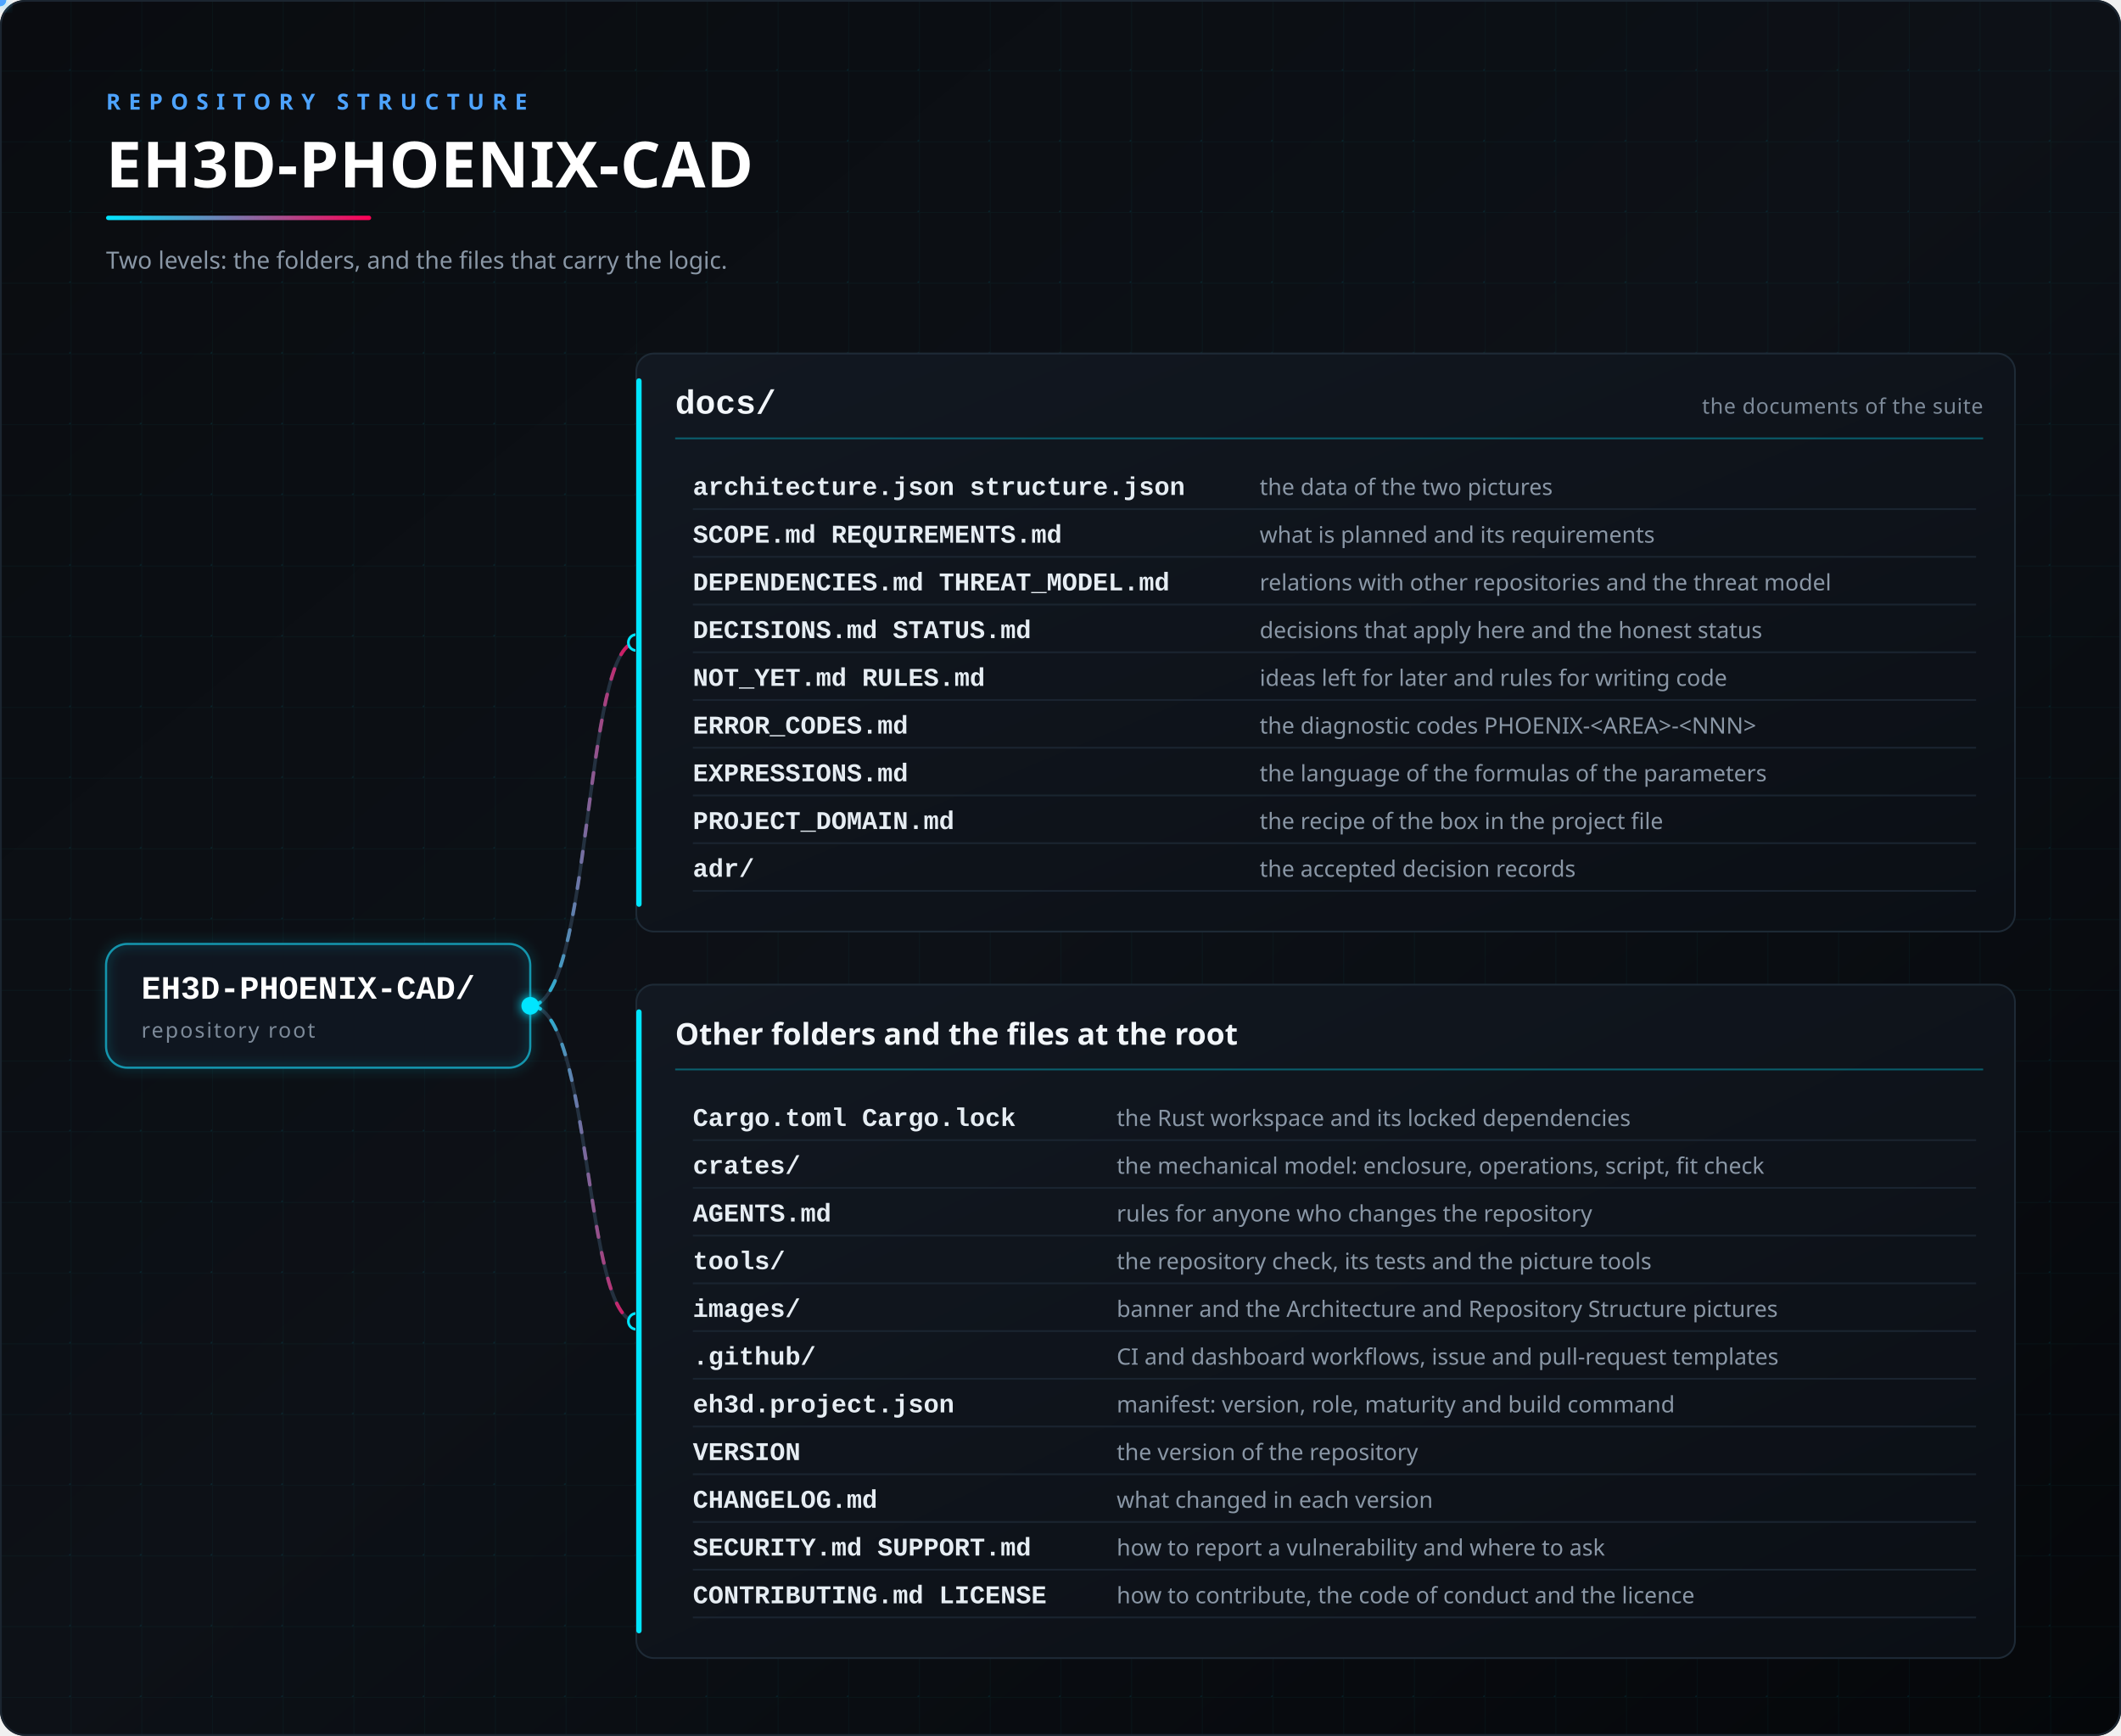
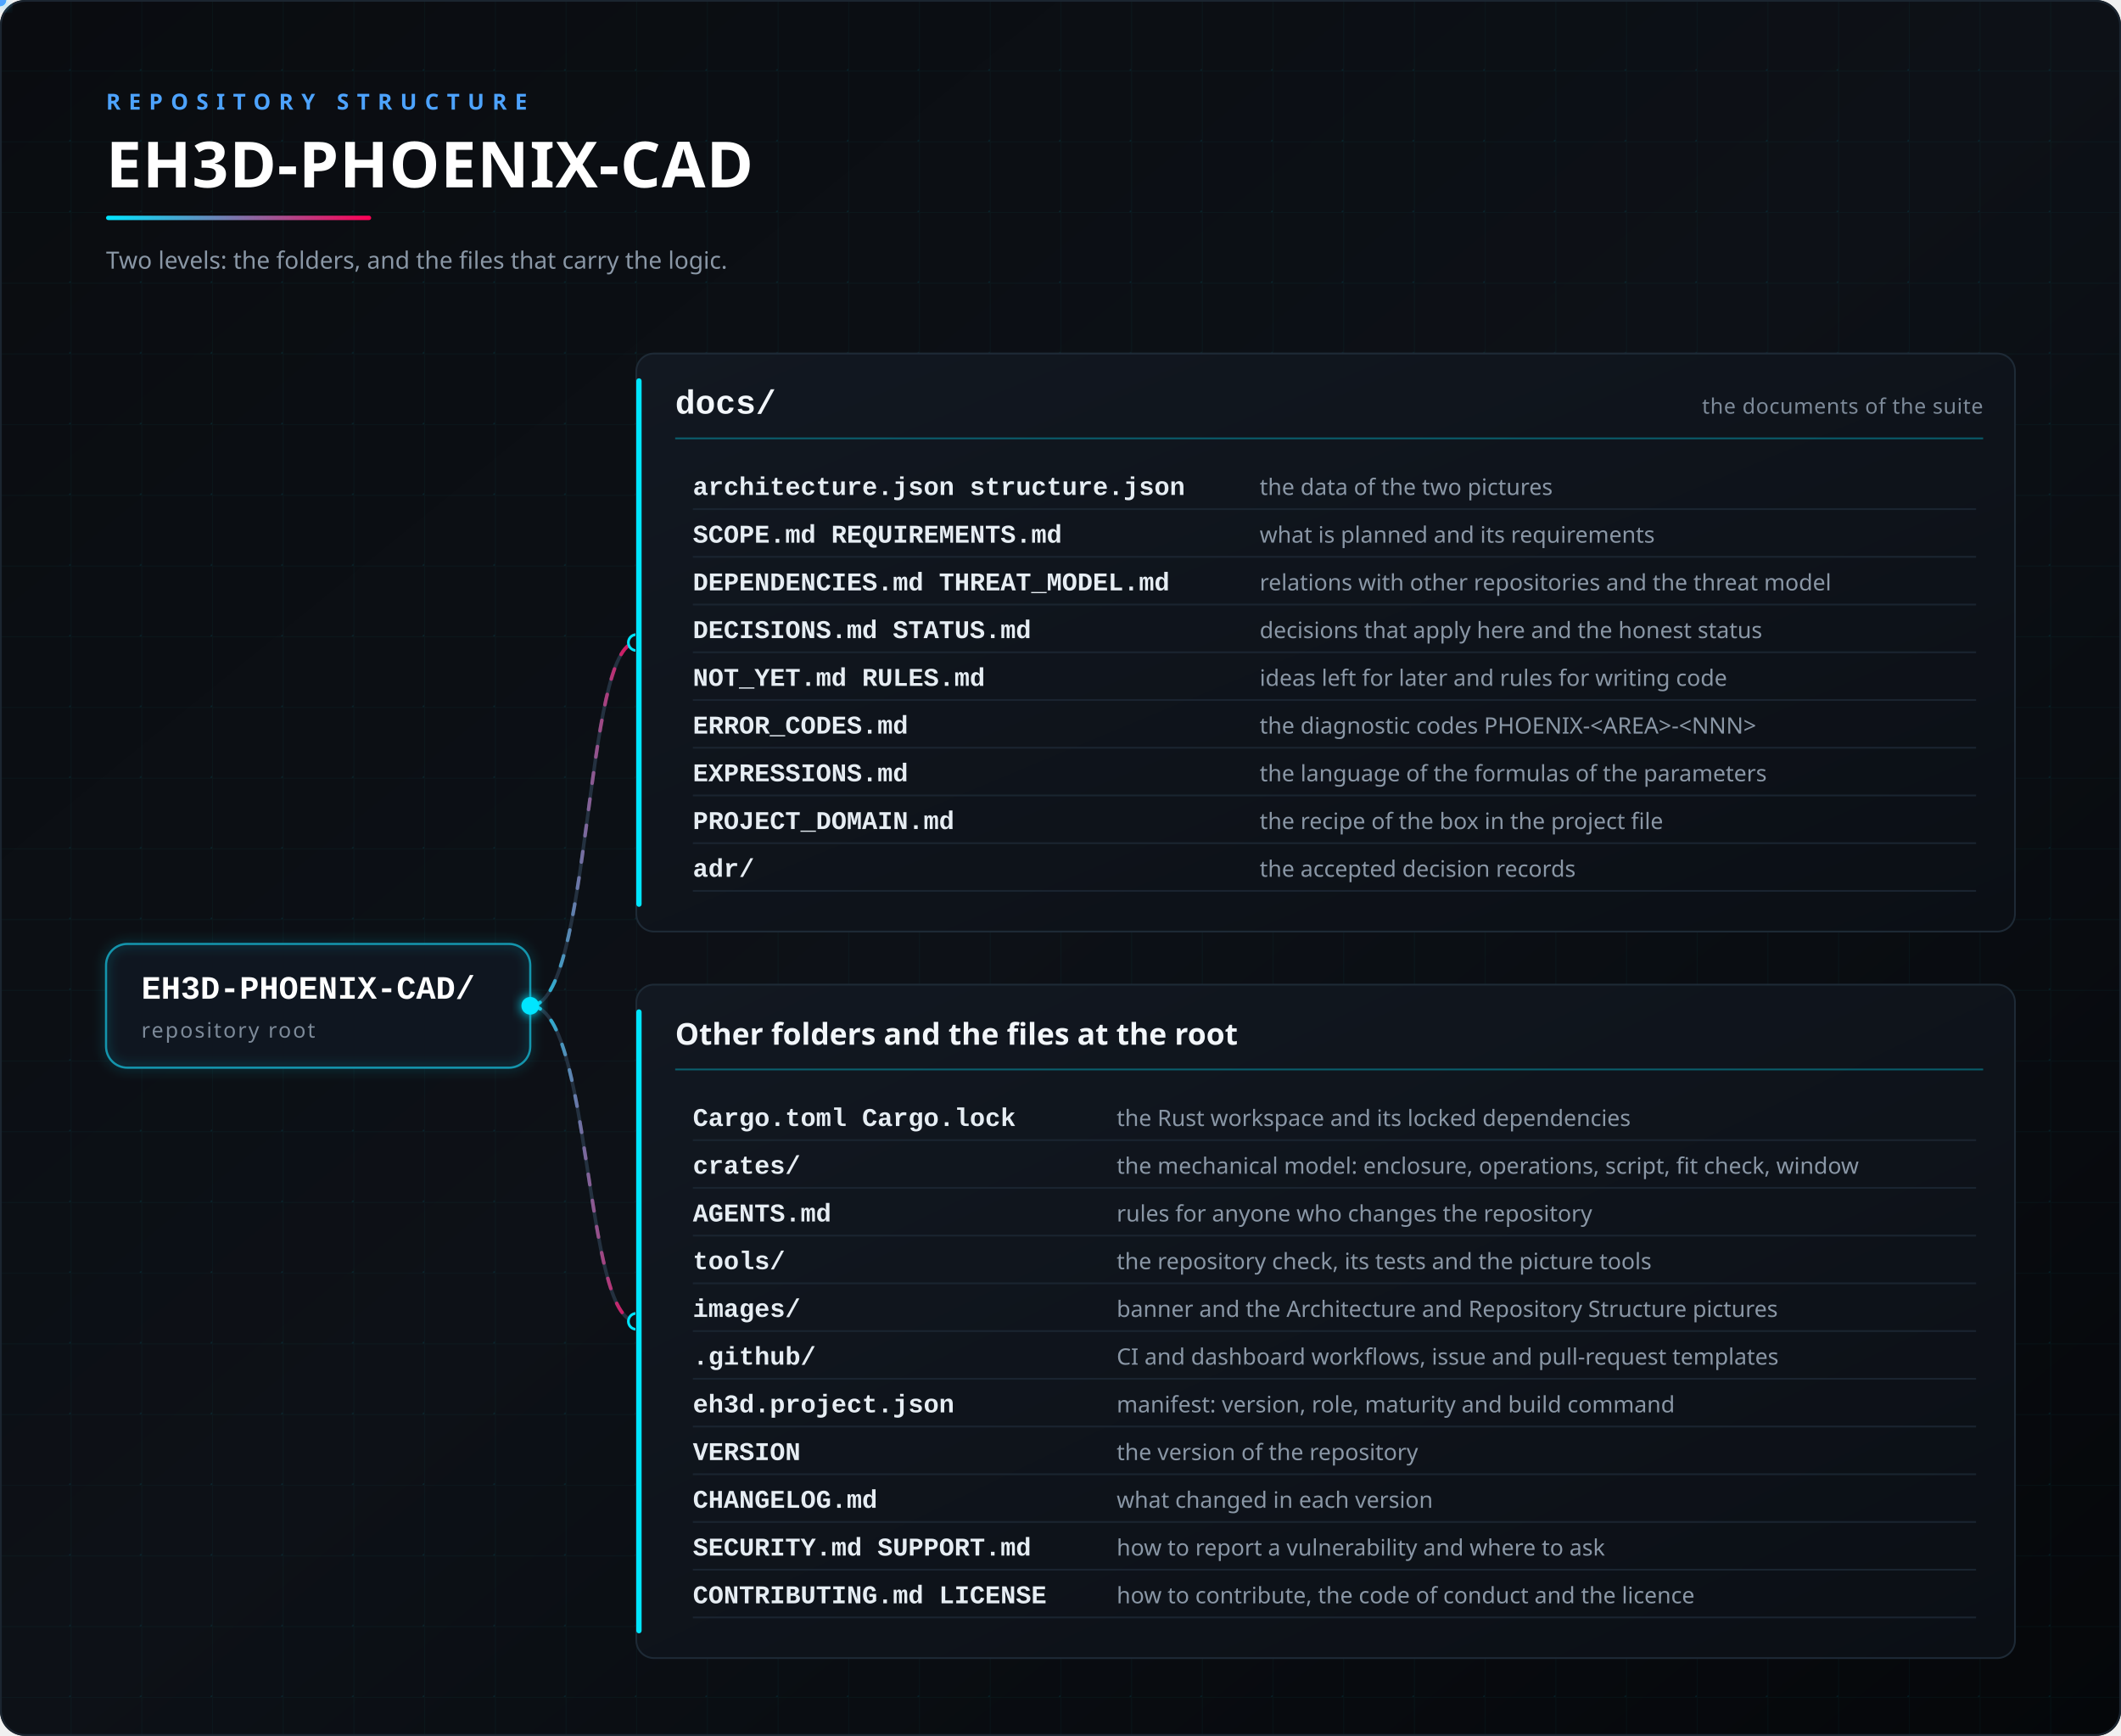
<svg xmlns="http://www.w3.org/2000/svg" viewBox="0 0 1200 982" width="100%" role="img" aria-labelledby="t d">
  <defs>
    <linearGradient id="bg" x1="0" y1="0" x2="1" y2="1">
      <stop offset="0" stop-color="#0A0C10" />
      <stop offset="0.5" stop-color="#0D1117" />
      <stop offset="1" stop-color="#05070A" />
    </linearGradient>
    <linearGradient id="card" x1="0" y1="0" x2="1" y2="1">
      <stop offset="0" stop-color="#121821" />
      <stop offset="1" stop-color="#0B0F15" />
    </linearGradient>
    <linearGradient id="line" x1="0" y1="0" x2="1" y2="0">
      <stop offset="0" stop-color="#00E5FF" />
      <stop offset="1" stop-color="#FF0055" />
    </linearGradient>
    <filter id="glow" x="-50%" y="-50%" width="200%" height="200%">
      <feGaussianBlur stdDeviation="3" result="b" />
      <feMerge>
        <feMergeNode in="b" />
        <feMergeNode in="SourceGraphic" />
      </feMerge>
    </filter>
    <pattern id="grid" width="40" height="40" patternUnits="userSpaceOnUse">
      <path d="M40 0H0V40" fill="none" stroke="#00E5FF" stroke-opacity="0.035" />
      <circle cx="40" cy="40" r="1" fill="#00E5FF" fill-opacity="0.09" />
    </pattern>
  </defs>
  <rect width="1200" height="982" rx="14" fill="url(#bg)" />
  <rect width="1200" height="982" rx="14" fill="url(#grid)" />
  <rect x="0.5" y="0.5" width="1199" height="981" rx="14" fill="none" stroke="#1B2530" />
  <text x="60" y="62" font-family="'Segoe UI','Noto Sans','Noto Sans CJK SC','Microsoft YaHei','Yu Gothic','Helvetica Neue',Helvetica,Arial,sans-serif" font-size="12.5" font-weight="600" fill="#4DA3FF" text-anchor="start" letter-spacing="4.5">REPOSITORY STRUCTURE</text>
  <text x="60" y="106" font-family="'Segoe UI','Noto Sans','Noto Sans CJK SC','Microsoft YaHei','Yu Gothic','Helvetica Neue',Helvetica,Arial,sans-serif" font-size="36" font-weight="700" fill="#FFFFFF" text-anchor="start" letter-spacing="0.5">EH3D-PHOENIX-CAD</text>
  <rect x="60" y="122" width="150" height="2.5" rx="1.25" fill="url(#line)">
    <animate attributeName="width" values="40;150;150" keyTimes="0;0.4;1" dur="3s" repeatCount="indefinite" />
  </rect>
  <text x="60" y="152" font-family="'Segoe UI','Noto Sans','Noto Sans CJK SC','Microsoft YaHei','Yu Gothic','Helvetica Neue',Helvetica,Arial,sans-serif" font-size="13.5" font-weight="400" fill="#8A97A6" text-anchor="start">Two levels: the folders, and the files that carry the logic.</text>
  <path id="c0" d="M300,569 C335,569 330,363.5 360,363.5" fill="none" stroke="#243140" stroke-width="2" />
  <path d="M300,569 C335,569 330,363.5 360,363.5" fill="none" stroke="url(#line)" stroke-width="2" stroke-linecap="round" stroke-dasharray="6 9" opacity="0.9">
    <animate attributeName="stroke-dashoffset" from="0" to="-30" dur="1.6s" repeatCount="indefinite" />
  </path>
  <circle cx="360" cy="363.5" r="4.5" fill="#0D1117" stroke="#00E5FF" stroke-width="1.5" />
  <path id="c1" d="M300,569 C335,569 330,747.5 360,747.5" fill="none" stroke="#243140" stroke-width="2" />
  <path d="M300,569 C335,569 330,747.5 360,747.5" fill="none" stroke="url(#line)" stroke-width="2" stroke-linecap="round" stroke-dasharray="6 9" opacity="0.9">
    <animate attributeName="stroke-dashoffset" from="0" to="-30" dur="1.6s" repeatCount="indefinite" />
  </path>
  <circle cx="360" cy="747.5" r="4.5" fill="#0D1117" stroke="#00E5FF" stroke-width="1.5" />
  <circle r="3.5" fill="#00E5FF" filter="url(#glow)">
    <animateMotion dur="3.4s" repeatCount="indefinite">
      <mpath href="#c0" />
    </animateMotion>
  </circle>
  <circle r="3.5" fill="#4DA3FF" filter="url(#glow)">
    <animateMotion dur="4.2s" repeatCount="indefinite">
      <mpath href="#c1" />
    </animateMotion>
  </circle>
  <rect x="60" y="534" width="240" height="70" rx="12" fill="#0F1620" stroke="#2A3A4C" stroke-width="1.2" />
  <rect x="60" y="534" width="240" height="70" rx="12" fill="none" stroke="#00E5FF" stroke-opacity="0.5" stroke-width="1.2" filter="url(#glow)">
    <animate attributeName="stroke-opacity" values="0.15;0.6;0.15" dur="3.6s" repeatCount="indefinite" />
  </rect>
  <text x="80" y="565" font-family="'JetBrains Mono','Cascadia Code','SFMono-Regular',Consolas,'Liberation Mono',monospace" font-size="18.5" font-weight="700" fill="#FFFFFF" text-anchor="start">EH3D-PHOENIX-CAD/</text>
  <text x="80" y="587" font-family="'Segoe UI','Noto Sans','Noto Sans CJK SC','Microsoft YaHei','Yu Gothic','Helvetica Neue',Helvetica,Arial,sans-serif" font-size="12" font-weight="400" fill="#7D8A99" text-anchor="start" letter-spacing="1">repository root</text>
  <circle cx="300" cy="569" r="5" fill="#00E5FF" filter="url(#glow)" />
  <rect x="360" y="200" width="780" height="327" rx="10" fill="url(#card)" stroke="#1E2A36" stroke-width="1" />
  <rect x="360" y="214" width="3" height="299" rx="1.5" fill="#00E5FF">
    <animate attributeName="opacity" values="0.55;1;0.55" dur="4s" begin="0s" repeatCount="indefinite" />
  </rect>
  <text x="382" y="234" font-family="'JetBrains Mono','Cascadia Code','SFMono-Regular',Consolas,'Liberation Mono',monospace" font-size="19" font-weight="700" fill="#F2F6FA" text-anchor="start">docs/</text>
  <text x="1122" y="234" font-family="'Segoe UI','Noto Sans','Noto Sans CJK SC','Microsoft YaHei','Yu Gothic','Helvetica Neue',Helvetica,Arial,sans-serif" font-size="12" font-weight="400" fill="#7D8A99" text-anchor="end" letter-spacing="0.3">the documents of the suite</text>
  <line x1="382" y1="248" x2="1122" y2="248" stroke="#00E5FF" stroke-opacity="0.35" stroke-width="1" />
  <text x="392" y="280" font-family="'JetBrains Mono','Cascadia Code','SFMono-Regular',Consolas,'Liberation Mono',monospace" font-size="14.5" font-weight="600" fill="#E6EDF3" text-anchor="start">architecture.json  structure.json</text>
  <text x="712.67" y="280" font-family="'Segoe UI','Noto Sans','Noto Sans CJK SC','Microsoft YaHei','Yu Gothic','Helvetica Neue',Helvetica,Arial,sans-serif" font-size="12.8" font-weight="400" fill="#8A97A6" text-anchor="start">the data of the two pictures</text>
  <line x1="392" y1="288" x2="1118" y2="288" stroke="#1A2430" stroke-width="1" />
  <text x="392" y="307" font-family="'JetBrains Mono','Cascadia Code','SFMono-Regular',Consolas,'Liberation Mono',monospace" font-size="14.5" font-weight="600" fill="#E6EDF3" text-anchor="start">SCOPE.md  REQUIREMENTS.md</text>
  <text x="712.67" y="307" font-family="'Segoe UI','Noto Sans','Noto Sans CJK SC','Microsoft YaHei','Yu Gothic','Helvetica Neue',Helvetica,Arial,sans-serif" font-size="12.8" font-weight="400" fill="#8A97A6" text-anchor="start">what is planned and its requirements</text>
  <line x1="392" y1="315" x2="1118" y2="315" stroke="#1A2430" stroke-width="1" />
  <text x="392" y="334" font-family="'JetBrains Mono','Cascadia Code','SFMono-Regular',Consolas,'Liberation Mono',monospace" font-size="14.5" font-weight="600" fill="#E6EDF3" text-anchor="start">DEPENDENCIES.md  THREAT_MODEL.md</text>
  <text x="712.67" y="334" font-family="'Segoe UI','Noto Sans','Noto Sans CJK SC','Microsoft YaHei','Yu Gothic','Helvetica Neue',Helvetica,Arial,sans-serif" font-size="12.8" font-weight="400" fill="#8A97A6" text-anchor="start">relations with other repositories and the threat model</text>
  <line x1="392" y1="342" x2="1118" y2="342" stroke="#1A2430" stroke-width="1" />
  <text x="392" y="361" font-family="'JetBrains Mono','Cascadia Code','SFMono-Regular',Consolas,'Liberation Mono',monospace" font-size="14.5" font-weight="600" fill="#E6EDF3" text-anchor="start">DECISIONS.md  STATUS.md</text>
  <text x="712.67" y="361" font-family="'Segoe UI','Noto Sans','Noto Sans CJK SC','Microsoft YaHei','Yu Gothic','Helvetica Neue',Helvetica,Arial,sans-serif" font-size="12.8" font-weight="400" fill="#8A97A6" text-anchor="start">decisions that apply here and the honest status</text>
  <line x1="392" y1="369" x2="1118" y2="369" stroke="#1A2430" stroke-width="1" />
  <text x="392" y="388" font-family="'JetBrains Mono','Cascadia Code','SFMono-Regular',Consolas,'Liberation Mono',monospace" font-size="14.5" font-weight="600" fill="#E6EDF3" text-anchor="start">NOT_YET.md  RULES.md</text>
  <text x="712.67" y="388" font-family="'Segoe UI','Noto Sans','Noto Sans CJK SC','Microsoft YaHei','Yu Gothic','Helvetica Neue',Helvetica,Arial,sans-serif" font-size="12.8" font-weight="400" fill="#8A97A6" text-anchor="start">ideas left for later and rules for writing code</text>
  <line x1="392" y1="396" x2="1118" y2="396" stroke="#1A2430" stroke-width="1" />
  <text x="392" y="415" font-family="'JetBrains Mono','Cascadia Code','SFMono-Regular',Consolas,'Liberation Mono',monospace" font-size="14.5" font-weight="600" fill="#E6EDF3" text-anchor="start">ERROR_CODES.md</text>
  <text x="712.67" y="415" font-family="'Segoe UI','Noto Sans','Noto Sans CJK SC','Microsoft YaHei','Yu Gothic','Helvetica Neue',Helvetica,Arial,sans-serif" font-size="12.8" font-weight="400" fill="#8A97A6" text-anchor="start">the diagnostic codes PHOENIX-&lt;AREA&gt;-&lt;NNN&gt;</text>
  <line x1="392" y1="423" x2="1118" y2="423" stroke="#1A2430" stroke-width="1" />
  <text x="392" y="442" font-family="'JetBrains Mono','Cascadia Code','SFMono-Regular',Consolas,'Liberation Mono',monospace" font-size="14.5" font-weight="600" fill="#E6EDF3" text-anchor="start">EXPRESSIONS.md</text>
  <text x="712.67" y="442" font-family="'Segoe UI','Noto Sans','Noto Sans CJK SC','Microsoft YaHei','Yu Gothic','Helvetica Neue',Helvetica,Arial,sans-serif" font-size="12.8" font-weight="400" fill="#8A97A6" text-anchor="start">the language of the formulas of the parameters</text>
  <line x1="392" y1="450" x2="1118" y2="450" stroke="#1A2430" stroke-width="1" />
  <text x="392" y="469" font-family="'JetBrains Mono','Cascadia Code','SFMono-Regular',Consolas,'Liberation Mono',monospace" font-size="14.5" font-weight="600" fill="#E6EDF3" text-anchor="start">PROJECT_DOMAIN.md</text>
  <text x="712.67" y="469" font-family="'Segoe UI','Noto Sans','Noto Sans CJK SC','Microsoft YaHei','Yu Gothic','Helvetica Neue',Helvetica,Arial,sans-serif" font-size="12.8" font-weight="400" fill="#8A97A6" text-anchor="start">the recipe of the box in the project file</text>
  <line x1="392" y1="477" x2="1118" y2="477" stroke="#1A2430" stroke-width="1" />
  <text x="392" y="496" font-family="'JetBrains Mono','Cascadia Code','SFMono-Regular',Consolas,'Liberation Mono',monospace" font-size="14.5" font-weight="600" fill="#E6EDF3" text-anchor="start">adr/</text>
  <text x="712.67" y="496" font-family="'Segoe UI','Noto Sans','Noto Sans CJK SC','Microsoft YaHei','Yu Gothic','Helvetica Neue',Helvetica,Arial,sans-serif" font-size="12.8" font-weight="400" fill="#8A97A6" text-anchor="start">the accepted decision records</text>
  <line x1="392" y1="504" x2="1118" y2="504" stroke="#1A2430" stroke-width="1" />
  <rect x="360" y="557" width="780" height="381" rx="10" fill="url(#card)" stroke="#1E2A36" stroke-width="1" />
  <rect x="360" y="571" width="3" height="353" rx="1.5" fill="#00E5FF">
    <animate attributeName="opacity" values="0.55;1;0.55" dur="4s" begin="0.6s" repeatCount="indefinite" />
  </rect>
  <text x="382" y="591" font-family="'Segoe UI','Noto Sans','Noto Sans CJK SC','Microsoft YaHei','Yu Gothic','Helvetica Neue',Helvetica,Arial,sans-serif" font-size="17" font-weight="700" fill="#F2F6FA" text-anchor="start">Other folders and the files at the root</text>
  <line x1="382" y1="605" x2="1122" y2="605" stroke="#00E5FF" stroke-opacity="0.35" stroke-width="1" />
  <text x="392" y="637" font-family="'JetBrains Mono','Cascadia Code','SFMono-Regular',Consolas,'Liberation Mono',monospace" font-size="14.5" font-weight="600" fill="#E6EDF3" text-anchor="start">Cargo.toml  Cargo.lock</text>
  <text x="631.76" y="637" font-family="'Segoe UI','Noto Sans','Noto Sans CJK SC','Microsoft YaHei','Yu Gothic','Helvetica Neue',Helvetica,Arial,sans-serif" font-size="12.8" font-weight="400" fill="#8A97A6" text-anchor="start">the Rust workspace and its locked dependencies</text>
  <line x1="392" y1="645" x2="1118" y2="645" stroke="#1A2430" stroke-width="1" />
  <text x="392" y="664" font-family="'JetBrains Mono','Cascadia Code','SFMono-Regular',Consolas,'Liberation Mono',monospace" font-size="14.5" font-weight="600" fill="#E6EDF3" text-anchor="start">crates/</text>
-   <text x="631.76" y="664" font-family="'Segoe UI','Noto Sans','Noto Sans CJK SC','Microsoft YaHei','Yu Gothic','Helvetica Neue',Helvetica,Arial,sans-serif" font-size="12.8" font-weight="400" fill="#8A97A6" text-anchor="start">the mechanical model: enclosure, operations, script, fit check</text>
+   <text x="631.76" y="664" font-family="'Segoe UI','Noto Sans','Noto Sans CJK SC','Microsoft YaHei','Yu Gothic','Helvetica Neue',Helvetica,Arial,sans-serif" font-size="12.8" font-weight="400" fill="#8A97A6" text-anchor="start">the mechanical model: enclosure, operations, script, fit check, window</text>
  <line x1="392" y1="672" x2="1118" y2="672" stroke="#1A2430" stroke-width="1" />
  <text x="392" y="691" font-family="'JetBrains Mono','Cascadia Code','SFMono-Regular',Consolas,'Liberation Mono',monospace" font-size="14.5" font-weight="600" fill="#E6EDF3" text-anchor="start">AGENTS.md</text>
  <text x="631.76" y="691" font-family="'Segoe UI','Noto Sans','Noto Sans CJK SC','Microsoft YaHei','Yu Gothic','Helvetica Neue',Helvetica,Arial,sans-serif" font-size="12.8" font-weight="400" fill="#8A97A6" text-anchor="start">rules for anyone who changes the repository</text>
  <line x1="392" y1="699" x2="1118" y2="699" stroke="#1A2430" stroke-width="1" />
  <text x="392" y="718" font-family="'JetBrains Mono','Cascadia Code','SFMono-Regular',Consolas,'Liberation Mono',monospace" font-size="14.5" font-weight="600" fill="#E6EDF3" text-anchor="start">tools/</text>
  <text x="631.76" y="718" font-family="'Segoe UI','Noto Sans','Noto Sans CJK SC','Microsoft YaHei','Yu Gothic','Helvetica Neue',Helvetica,Arial,sans-serif" font-size="12.8" font-weight="400" fill="#8A97A6" text-anchor="start">the repository check, its tests and the picture tools</text>
  <line x1="392" y1="726" x2="1118" y2="726" stroke="#1A2430" stroke-width="1" />
  <text x="392" y="745" font-family="'JetBrains Mono','Cascadia Code','SFMono-Regular',Consolas,'Liberation Mono',monospace" font-size="14.5" font-weight="600" fill="#E6EDF3" text-anchor="start">images/</text>
  <text x="631.76" y="745" font-family="'Segoe UI','Noto Sans','Noto Sans CJK SC','Microsoft YaHei','Yu Gothic','Helvetica Neue',Helvetica,Arial,sans-serif" font-size="12.8" font-weight="400" fill="#8A97A6" text-anchor="start">banner and the Architecture and Repository Structure pictures</text>
  <line x1="392" y1="753" x2="1118" y2="753" stroke="#1A2430" stroke-width="1" />
  <text x="392" y="772" font-family="'JetBrains Mono','Cascadia Code','SFMono-Regular',Consolas,'Liberation Mono',monospace" font-size="14.5" font-weight="600" fill="#E6EDF3" text-anchor="start">.github/</text>
  <text x="631.76" y="772" font-family="'Segoe UI','Noto Sans','Noto Sans CJK SC','Microsoft YaHei','Yu Gothic','Helvetica Neue',Helvetica,Arial,sans-serif" font-size="12.8" font-weight="400" fill="#8A97A6" text-anchor="start">CI and dashboard workflows, issue and pull-request templates</text>
  <line x1="392" y1="780" x2="1118" y2="780" stroke="#1A2430" stroke-width="1" />
  <text x="392" y="799" font-family="'JetBrains Mono','Cascadia Code','SFMono-Regular',Consolas,'Liberation Mono',monospace" font-size="14.5" font-weight="600" fill="#E6EDF3" text-anchor="start">eh3d.project.json</text>
  <text x="631.76" y="799" font-family="'Segoe UI','Noto Sans','Noto Sans CJK SC','Microsoft YaHei','Yu Gothic','Helvetica Neue',Helvetica,Arial,sans-serif" font-size="12.8" font-weight="400" fill="#8A97A6" text-anchor="start">manifest: version, role, maturity and build command</text>
  <line x1="392" y1="807" x2="1118" y2="807" stroke="#1A2430" stroke-width="1" />
  <text x="392" y="826" font-family="'JetBrains Mono','Cascadia Code','SFMono-Regular',Consolas,'Liberation Mono',monospace" font-size="14.5" font-weight="600" fill="#E6EDF3" text-anchor="start">VERSION</text>
  <text x="631.76" y="826" font-family="'Segoe UI','Noto Sans','Noto Sans CJK SC','Microsoft YaHei','Yu Gothic','Helvetica Neue',Helvetica,Arial,sans-serif" font-size="12.8" font-weight="400" fill="#8A97A6" text-anchor="start">the version of the repository</text>
  <line x1="392" y1="834" x2="1118" y2="834" stroke="#1A2430" stroke-width="1" />
  <text x="392" y="853" font-family="'JetBrains Mono','Cascadia Code','SFMono-Regular',Consolas,'Liberation Mono',monospace" font-size="14.5" font-weight="600" fill="#E6EDF3" text-anchor="start">CHANGELOG.md</text>
  <text x="631.76" y="853" font-family="'Segoe UI','Noto Sans','Noto Sans CJK SC','Microsoft YaHei','Yu Gothic','Helvetica Neue',Helvetica,Arial,sans-serif" font-size="12.8" font-weight="400" fill="#8A97A6" text-anchor="start">what changed in each version</text>
  <line x1="392" y1="861" x2="1118" y2="861" stroke="#1A2430" stroke-width="1" />
  <text x="392" y="880" font-family="'JetBrains Mono','Cascadia Code','SFMono-Regular',Consolas,'Liberation Mono',monospace" font-size="14.5" font-weight="600" fill="#E6EDF3" text-anchor="start">SECURITY.md  SUPPORT.md</text>
  <text x="631.76" y="880" font-family="'Segoe UI','Noto Sans','Noto Sans CJK SC','Microsoft YaHei','Yu Gothic','Helvetica Neue',Helvetica,Arial,sans-serif" font-size="12.8" font-weight="400" fill="#8A97A6" text-anchor="start">how to report a vulnerability and where to ask</text>
  <line x1="392" y1="888" x2="1118" y2="888" stroke="#1A2430" stroke-width="1" />
  <text x="392" y="907" font-family="'JetBrains Mono','Cascadia Code','SFMono-Regular',Consolas,'Liberation Mono',monospace" font-size="14.5" font-weight="600" fill="#E6EDF3" text-anchor="start">CONTRIBUTING.md  LICENSE</text>
  <text x="631.76" y="907" font-family="'Segoe UI','Noto Sans','Noto Sans CJK SC','Microsoft YaHei','Yu Gothic','Helvetica Neue',Helvetica,Arial,sans-serif" font-size="12.8" font-weight="400" fill="#8A97A6" text-anchor="start">how to contribute, the code of conduct and the licence</text>
  <line x1="392" y1="915" x2="1118" y2="915" stroke="#1A2430" stroke-width="1" />
</svg>
